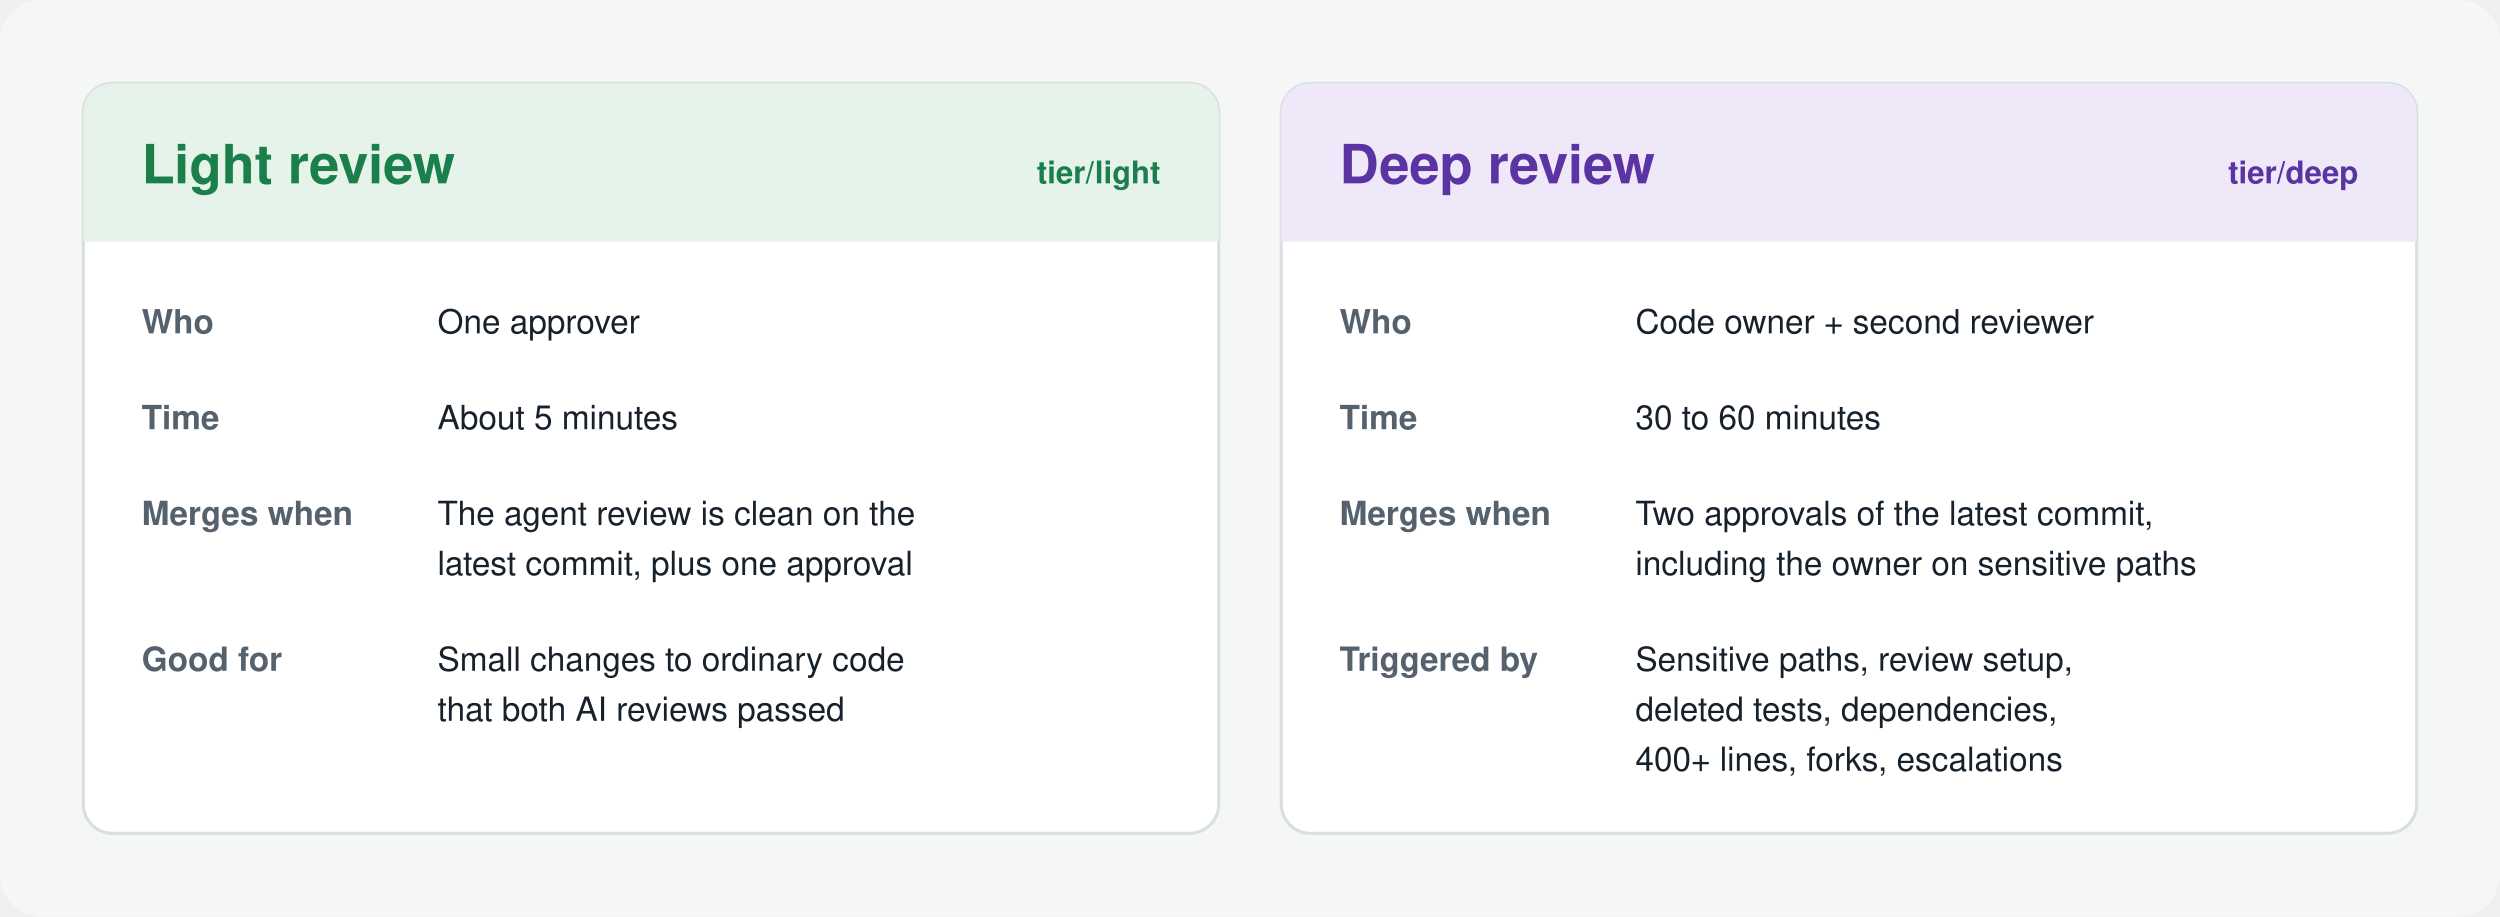
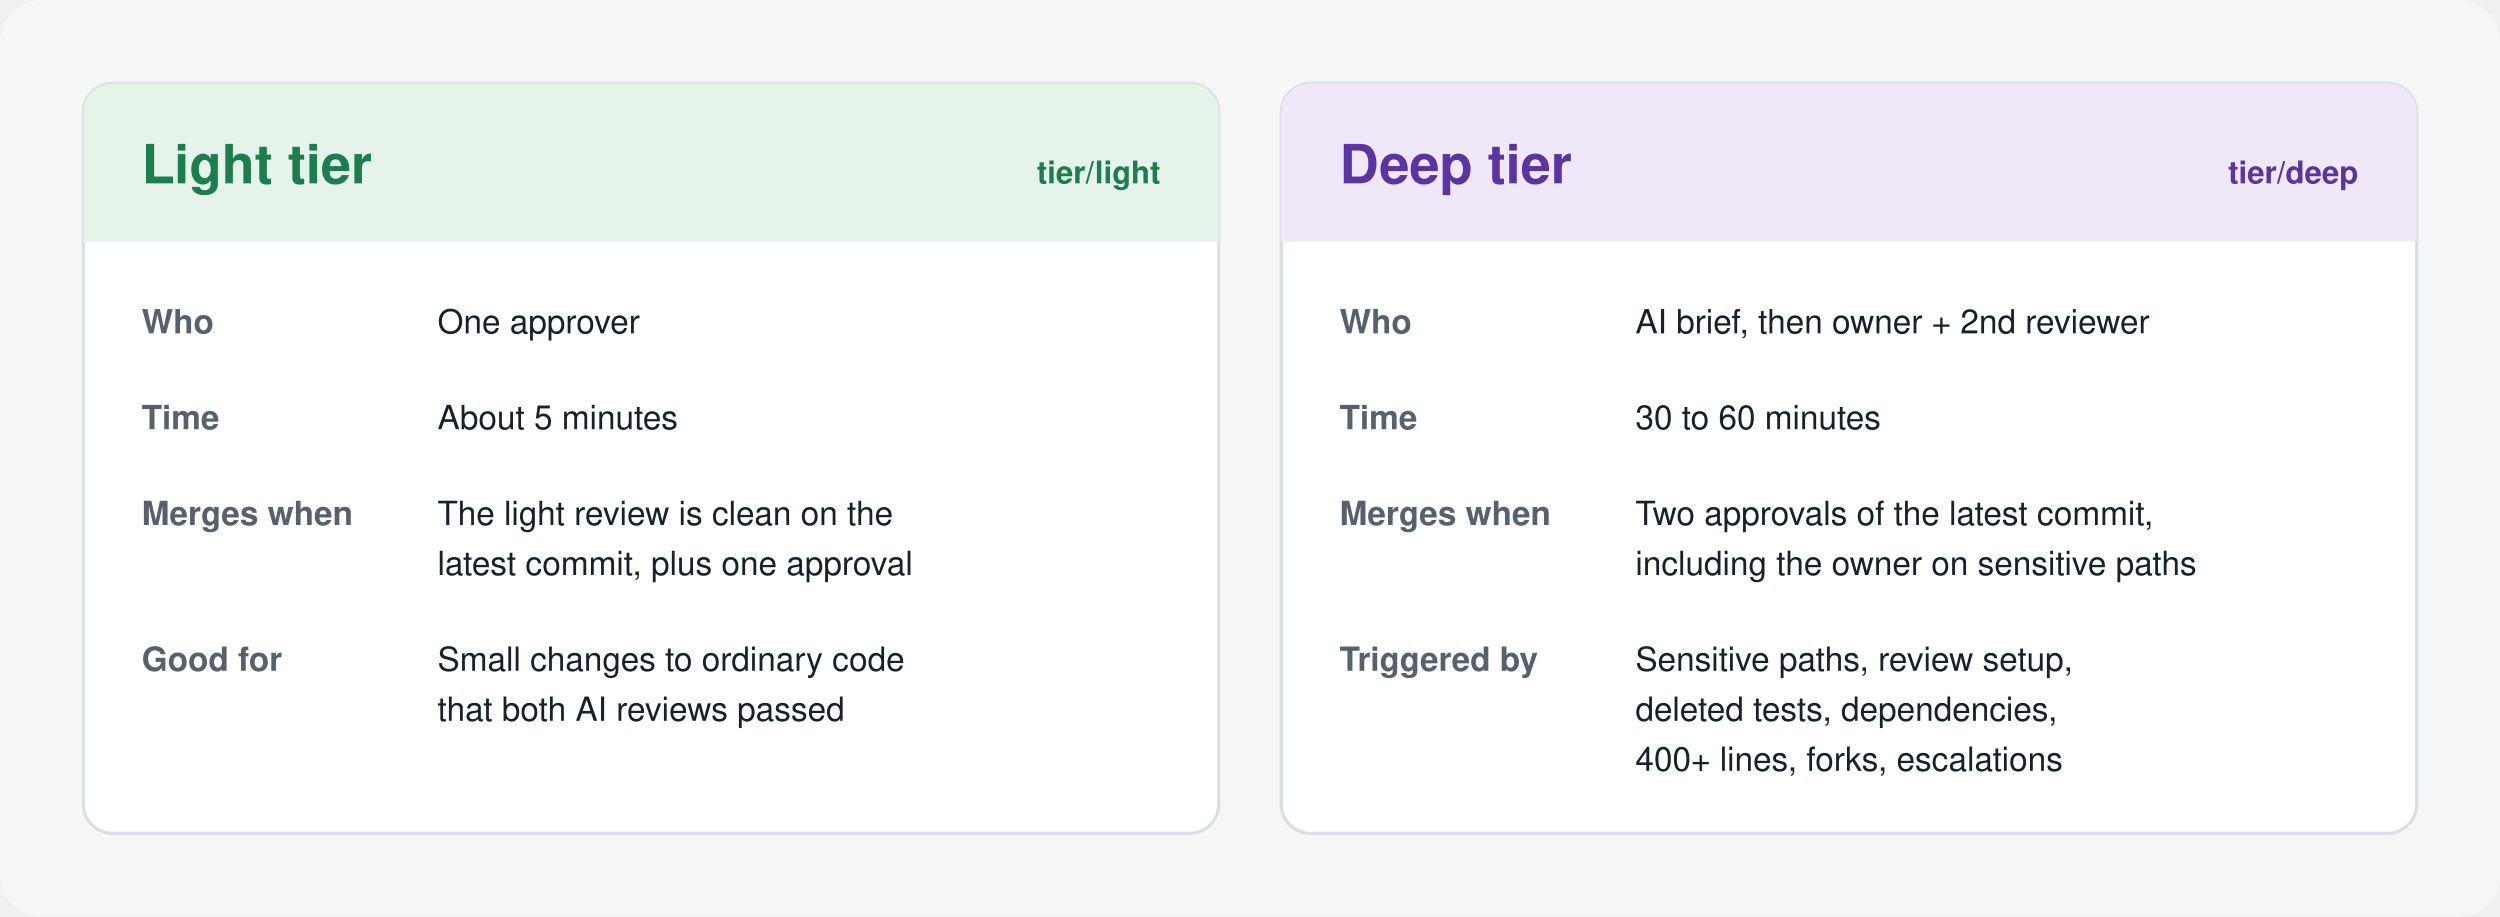
<svg xmlns="http://www.w3.org/2000/svg" width="1200" height="440" viewBox="0 0 1200 440" role="img" aria-labelledby="t d">
  <style>
    text { font-family: -apple-system, BlinkMacSystemFont, "Segoe UI", Helvetica, Arial, sans-serif; }
    .bg { fill: #f5f7f6; } .card { fill: #ffffff; stroke: #d8dee2; } .ink { fill: #17212b; } .muted { fill: #55626e; }
    .rule { stroke: #b9c2c9; } .rulefill { fill: #b9c2c9; } .inkstroke { stroke: #17212b; } .inkfill { fill: #17212b; }
    .g { fill: #1a7f4b; } .gbg { fill: #e5f3eb; } .gs { stroke: #1a7f4b; }
    .v { fill: #5b34a3; } .vbg { fill: #eee8f8; } .vs { stroke: #5b34a3; }
    .a { fill: #8a5a00; } .abg { fill: #fbf0d9; } .as { stroke: #8a5a00; }
    .onfill { fill: #ffffff; } .onstroke { stroke: #ffffff; }
    @media (prefers-color-scheme: dark) {
      .bg { fill: #121a21; } .card { fill: #19232c; stroke: #2b3843; } .ink { fill: #e7ecef; } .muted { fill: #9aa7b2; }
      .rule { stroke: #3d4c58; } .rulefill { fill: #3d4c58; } .inkstroke { stroke: #e7ecef; } .inkfill { fill: #e7ecef; }
      .g { fill: #4cc38a; } .gbg { fill: #15392a; } .gs { stroke: #4cc38a; }
      .v { fill: #b49af0; } .vbg { fill: #2d2547; } .vs { stroke: #b49af0; }
      .a { fill: #e2b04a; } .abg { fill: #3a2f17; } .as { stroke: #e2b04a; }
      .onfill { fill: #121a21; } .onstroke { stroke: #121a21; }
    }
  </style>
  <rect class="bg" width="1200" height="440" rx="20" />
  <rect class="card" x="40" y="40" width="545" height="360" rx="14" stroke-width="1.5" />
  <path class="gbg" d="M40 54 a14 14 0 0 1 14 -14 h517 a14 14 0 0 1 14 14 v62 h-545 z" />
-   <text class="g" x="68" y="88" font-size="26" font-weight="700">Light review</text>
+   <text class="g" x="68" y="88" font-size="26" font-weight="700">Light tier</text>
  <text class="g" x="557" y="88" font-size="15" font-weight="700" text-anchor="end">tier/light</text>
  <g font-size="16">
    <text class="muted" x="68" y="160" font-weight="700">Who</text>
    <text class="ink" x="210" y="160">One approver</text>
    <text class="muted" x="68" y="206" font-weight="700">Time</text>
    <text class="ink" x="210" y="206">About 5 minutes</text>
    <text class="muted" x="68" y="252" font-weight="700">Merges when</text>
-     <text class="ink" x="210" y="252">The agent review is clean on the</text>
+     <text class="ink" x="210" y="252">The light review is clean on the</text>
    <text class="ink" x="210" y="276">latest commit, plus one approval</text>
    <text class="muted" x="68" y="322" font-weight="700">Good for</text>
    <text class="ink" x="210" y="322">Small changes to ordinary code</text>
    <text class="ink" x="210" y="346">that both AI reviews passed</text>
  </g>
  <rect class="card" x="615" y="40" width="545" height="360" rx="14" stroke-width="1.5" />
  <path class="vbg" d="M615 54 a14 14 0 0 1 14 -14 h517 a14 14 0 0 1 14 14 v62 h-545 z" />
-   <text class="v" x="643" y="88" font-size="26" font-weight="700">Deep review</text>
+   <text class="v" x="643" y="88" font-size="26" font-weight="700">Deep tier</text>
  <text class="v" x="1132" y="88" font-size="15" font-weight="700" text-anchor="end">tier/deep</text>
  <g font-size="16">
    <text class="muted" x="643" y="160" font-weight="700">Who</text>
-     <text class="ink" x="785" y="160">Code owner + second reviewer</text>
+     <text class="ink" x="785" y="160">AI brief, then owner + 2nd reviewer</text>
    <text class="muted" x="643" y="206" font-weight="700">Time</text>
    <text class="ink" x="785" y="206">30 to 60 minutes</text>
    <text class="muted" x="643" y="252" font-weight="700">Merges when</text>
    <text class="ink" x="785" y="252">Two approvals of the latest commit,</text>
    <text class="ink" x="785" y="276">including the owner on sensitive paths</text>
    <text class="muted" x="643" y="322" font-weight="700">Triggered by</text>
    <text class="ink" x="785" y="322">Sensitive paths, review setup,</text>
    <text class="ink" x="785" y="346">deleted tests, dependencies,</text>
    <text class="ink" x="785" y="370">400+ lines, forks, escalations</text>
  </g>
</svg>
